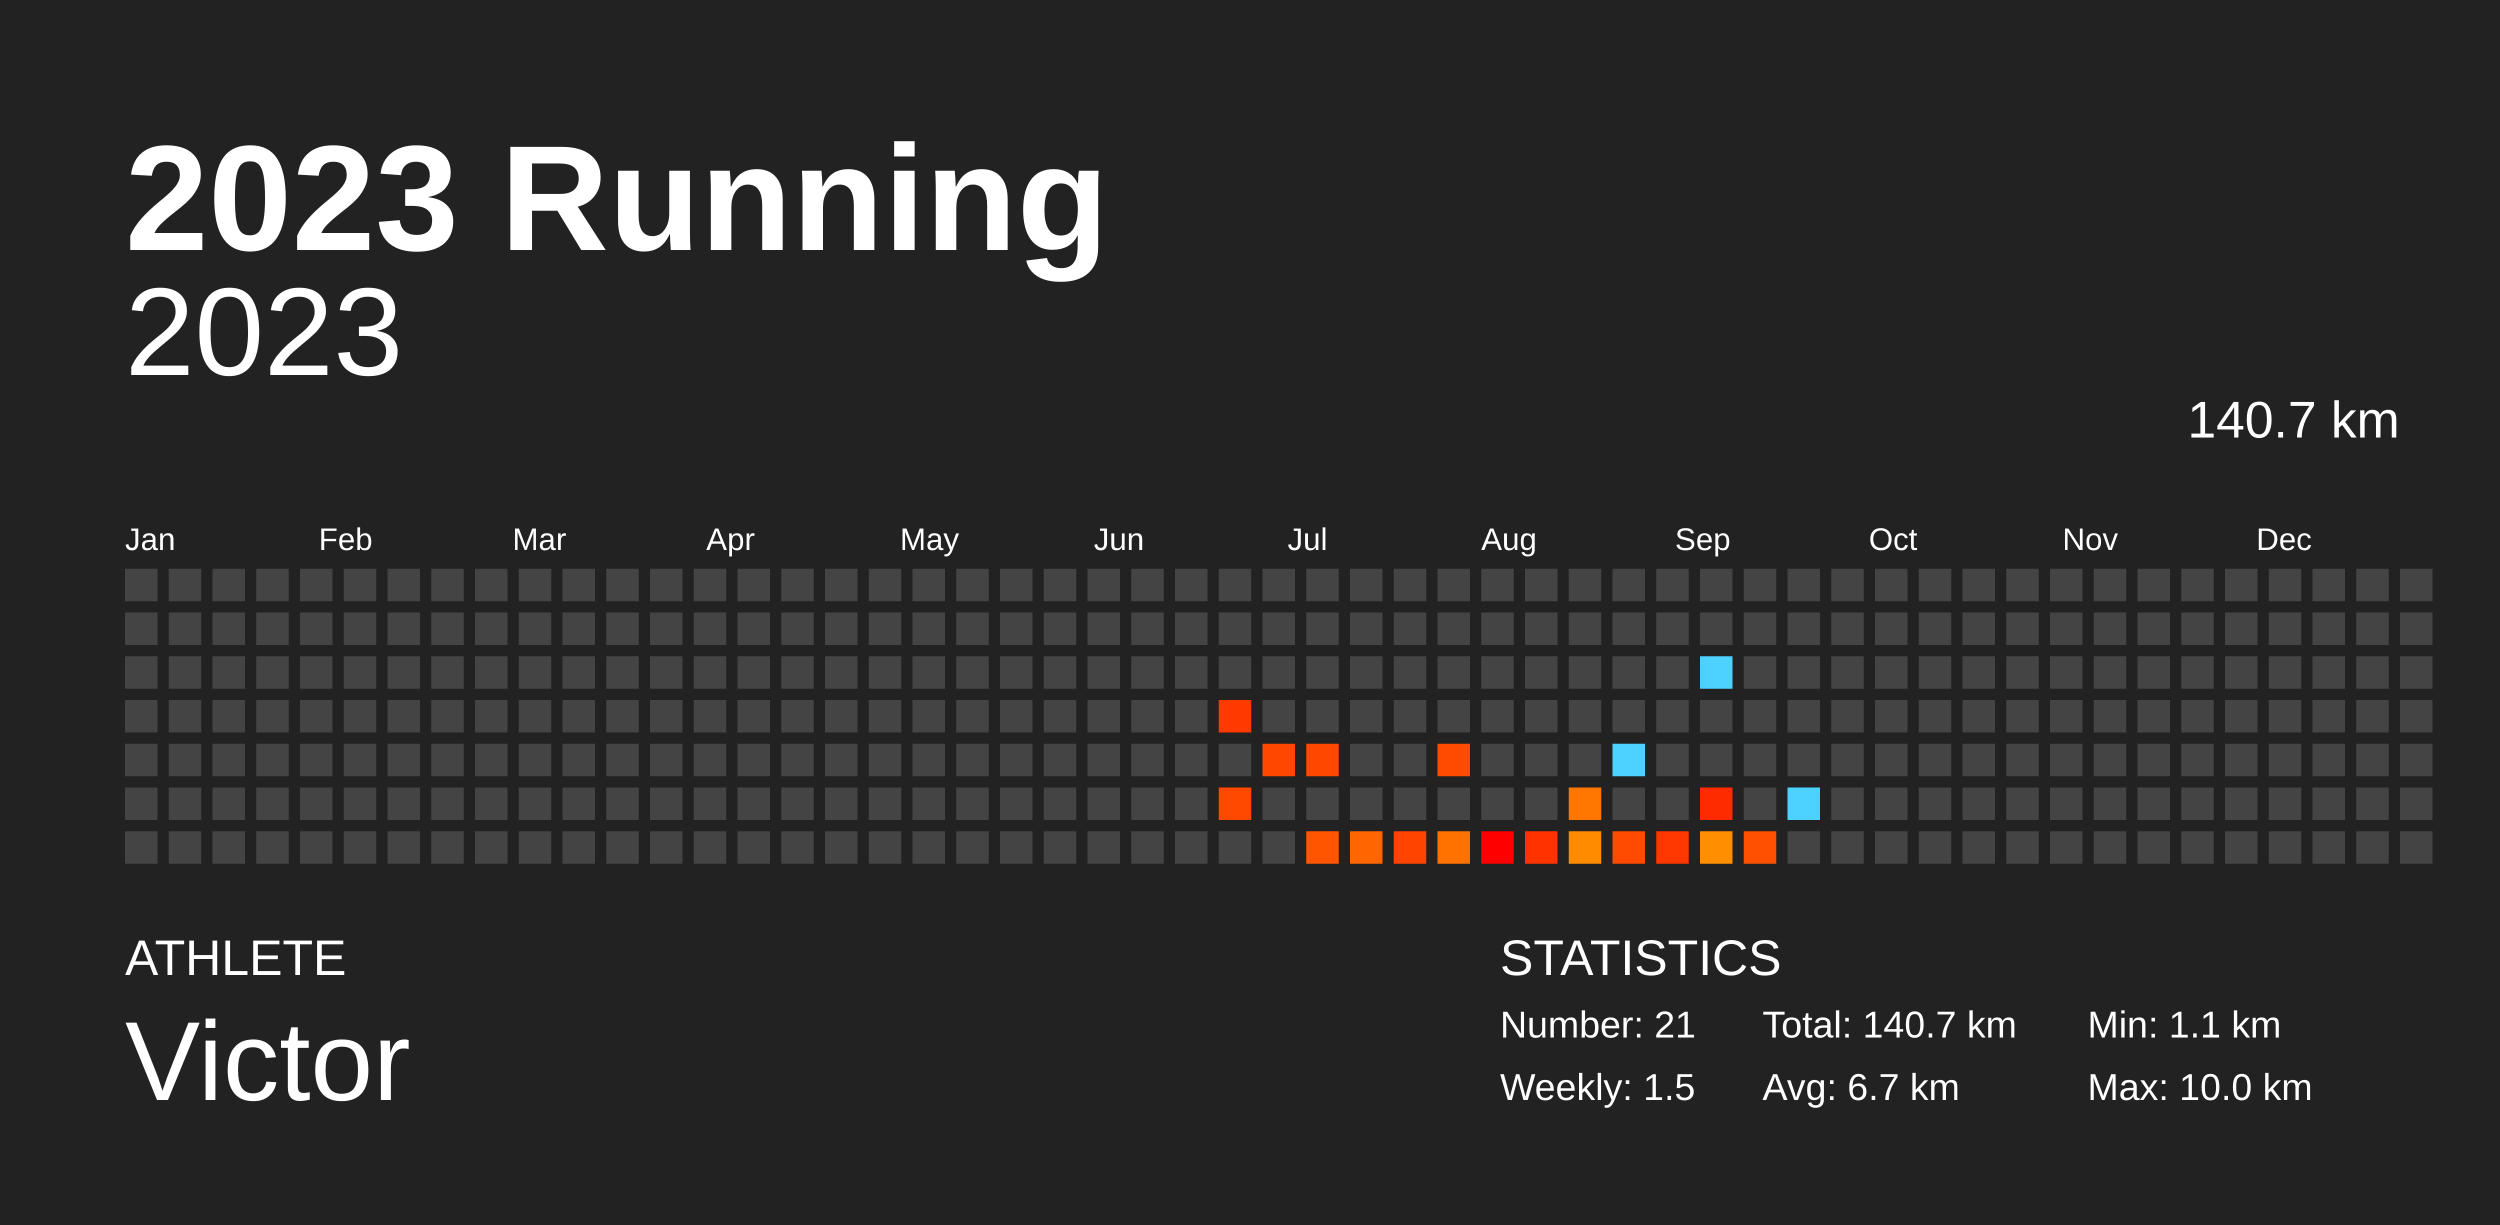
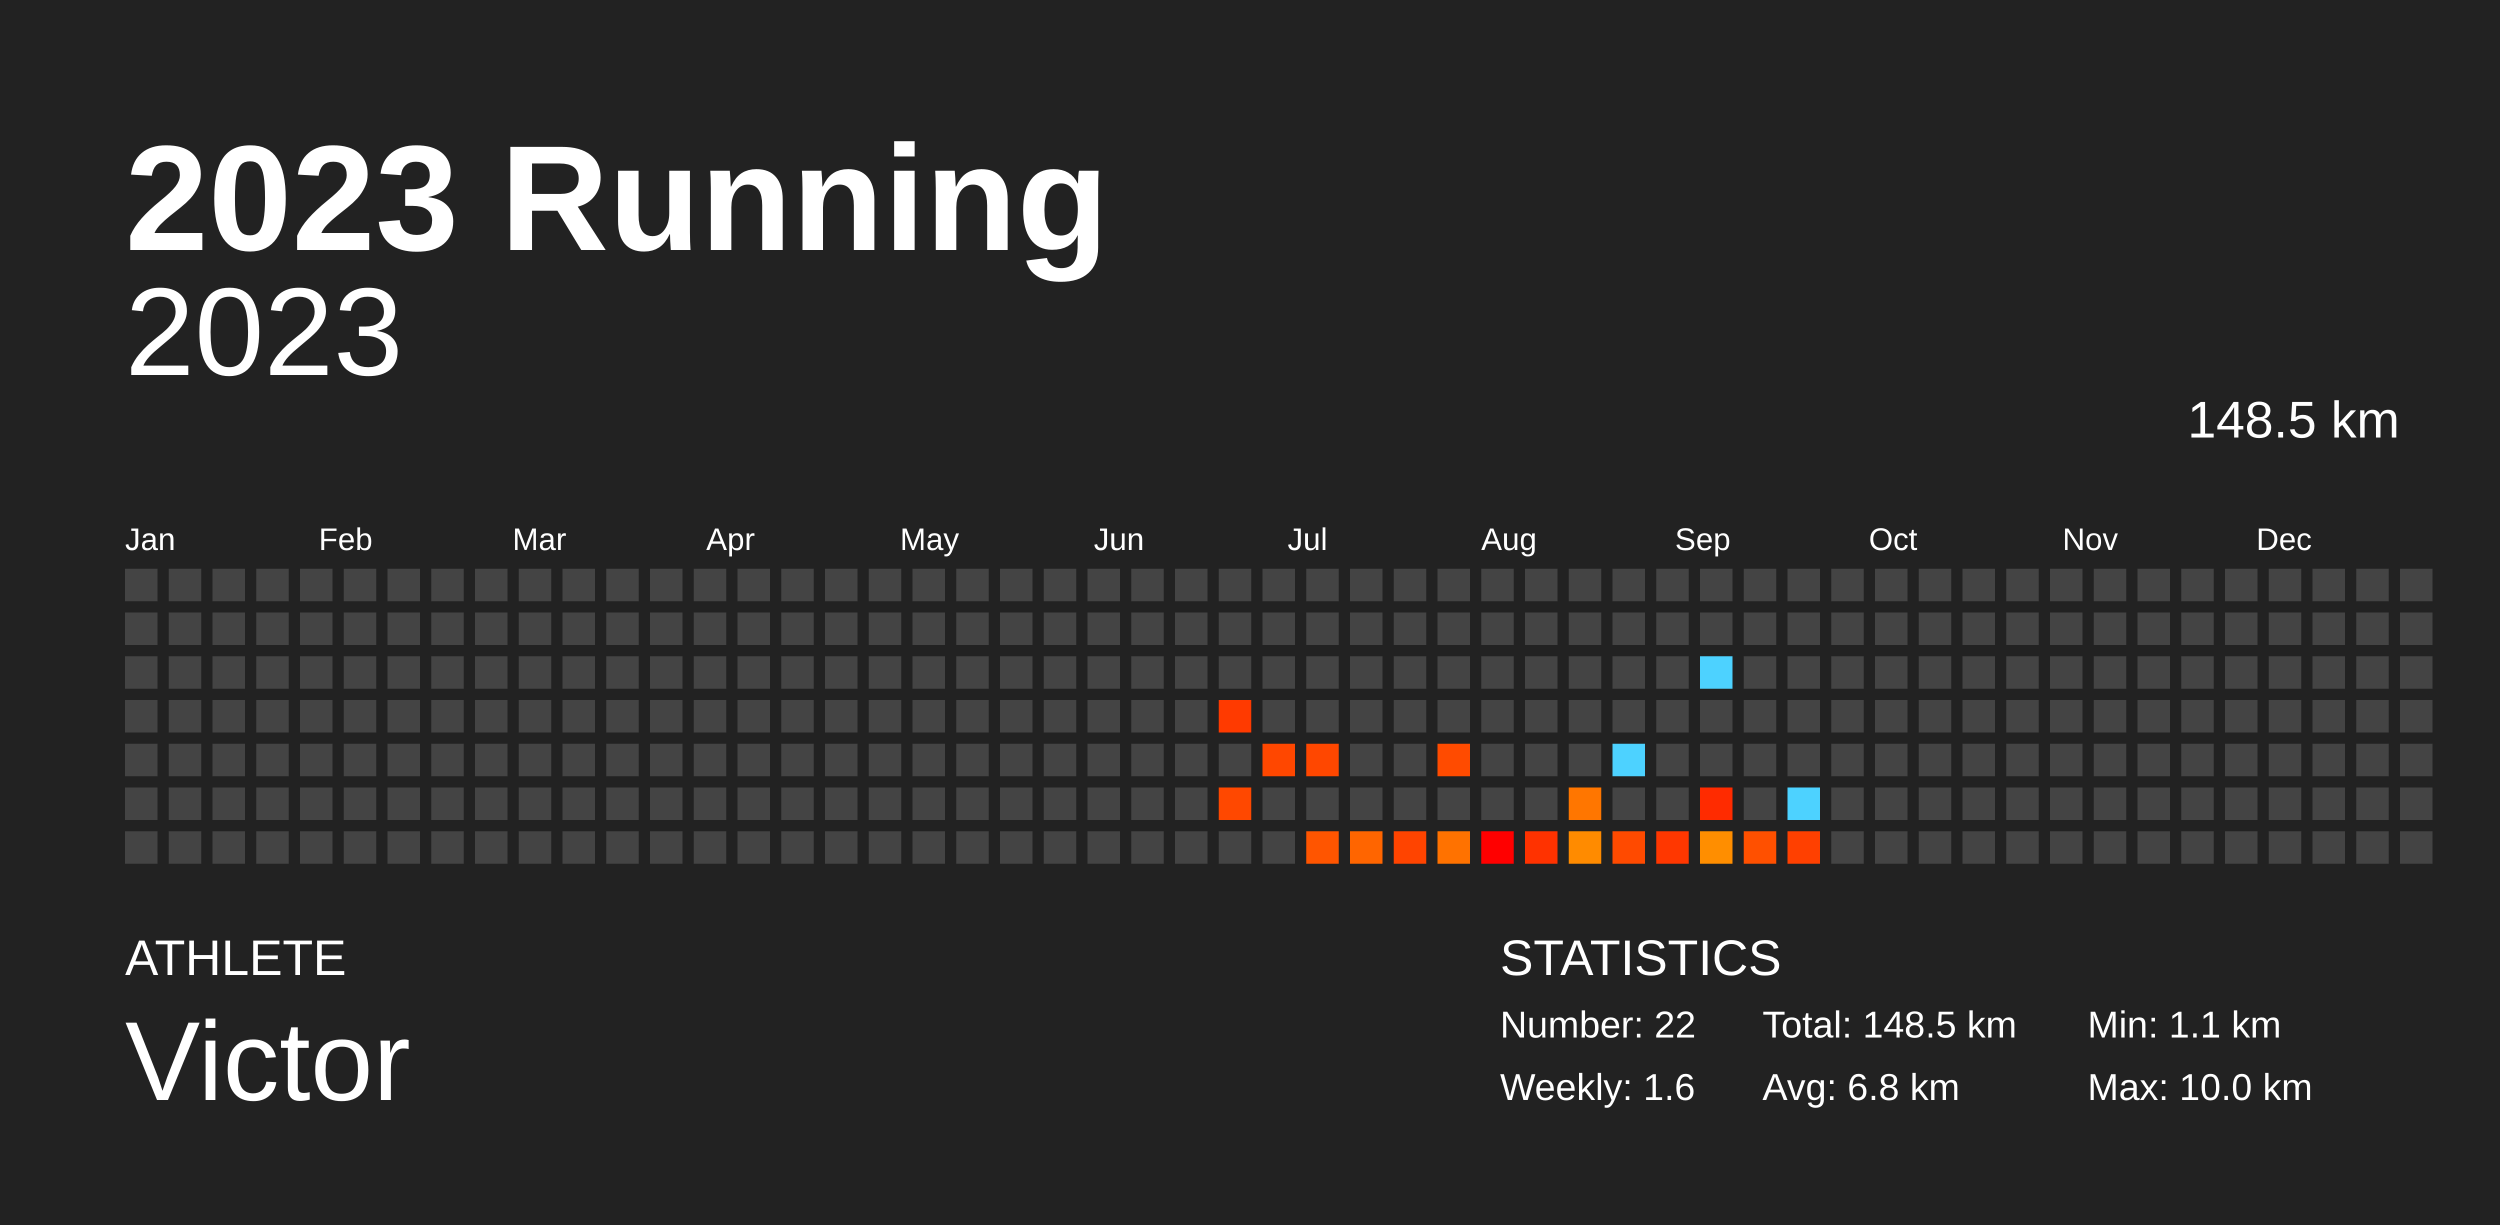
<svg xmlns="http://www.w3.org/2000/svg" baseProfile="full" height="98mm" version="1.1" viewBox="0,0,200,98" width="200mm">
  <defs />
  <rect fill="#222222" height="98" width="200" x="0" y="0" />
  <text fill="#FFFFFF" style="font-size:12px; font-family:Arial; font-weight:bold;" x="10" y="20">2023 Running</text>
  <text fill="#FFFFFF" style="font-size:4px; font-family:Arial" x="10" y="78">ATHLETE</text>
  <text fill="#FFFFFF" style="font-size:9px; font-family:Arial" x="10" y="88">Victor</text>
  <text fill="#FFFFFF" style="font-size:4px; font-family:Arial" x="120" y="78">STATISTICS</text>
-   <text fill="#FFFFFF" style="font-size:3px; font-family:Arial" x="120" y="83">Number: 21</text>
-   <text fill="#FFFFFF" style="font-size:3px; font-family:Arial" x="120" y="88">Weekly: 1.5</text>
-   <text fill="#FFFFFF" style="font-size:3px; font-family:Arial" x="141" y="83">Total: 140.7 km</text>
-   <text fill="#FFFFFF" style="font-size:3px; font-family:Arial" x="141" y="88">Avg: 6.7 km</text>
+   <text fill="#FFFFFF" style="font-size:3px; font-family:Arial" x="120" y="83">Number: 22</text>
+   <text fill="#FFFFFF" style="font-size:3px; font-family:Arial" x="120" y="88">Weekly: 1.6</text>
+   <text fill="#FFFFFF" style="font-size:3px; font-family:Arial" x="141" y="83">Total: 148.5 km</text>
+   <text fill="#FFFFFF" style="font-size:3px; font-family:Arial" x="141" y="88">Avg: 6.8 km</text>
  <text fill="#FFFFFF" style="font-size:3px; font-family:Arial" x="167" y="83">Min: 1.1 km</text>
  <text fill="#FFFFFF" style="font-size:3px; font-family:Arial" x="167" y="88">Max: 10.0 km</text>
  <text alignment-baseline="hanging" fill="#FFFFFF" style="font-size:10.0px; font-family:Arial;" x="10" y="30">2023</text>
-   <text alignment-baseline="hanging" fill="#FFFFFF" style="font-size:4.125px; font-family:Arial;" x="175" y="35">140.7 km</text>
+   <text alignment-baseline="hanging" fill="#FFFFFF" style="font-size:4.125px; font-family:Arial;" x="175" y="35">148.5 km</text>
  <text fill="#FFFFFF" style="font-size:2.5px; font-family:Arial" x="10.0" y="44">Jan</text>
  <text fill="#FFFFFF" style="font-size:2.5px; font-family:Arial" x="25.5" y="44">Feb</text>
  <text fill="#FFFFFF" style="font-size:2.5px; font-family:Arial" x="41.0" y="44">Mar</text>
  <text fill="#FFFFFF" style="font-size:2.5px; font-family:Arial" x="56.5" y="44">Apr</text>
  <text fill="#FFFFFF" style="font-size:2.5px; font-family:Arial" x="72.0" y="44">May</text>
  <text fill="#FFFFFF" style="font-size:2.5px; font-family:Arial" x="87.5" y="44">Jun</text>
  <text fill="#FFFFFF" style="font-size:2.5px; font-family:Arial" x="103.0" y="44">Jul</text>
  <text fill="#FFFFFF" style="font-size:2.5px; font-family:Arial" x="118.5" y="44">Aug</text>
  <text fill="#FFFFFF" style="font-size:2.5px; font-family:Arial" x="134.0" y="44">Sep</text>
  <text fill="#FFFFFF" style="font-size:2.5px; font-family:Arial" x="149.5" y="44">Oct</text>
  <text fill="#FFFFFF" style="font-size:2.5px; font-family:Arial" x="165.0" y="44">Nov</text>
  <text fill="#FFFFFF" style="font-size:2.5px; font-family:Arial" x="180.5" y="44">Dec</text>
  <rect fill="#444444" height="2.6" width="2.6" x="10.0" y="45.5" />
  <rect fill="#444444" height="2.6" width="2.6" x="10.0" y="49.0" />
  <rect fill="#444444" height="2.6" width="2.6" x="10.0" y="52.5" />
  <rect fill="#444444" height="2.6" width="2.6" x="10.0" y="56.0" />
  <rect fill="#444444" height="2.6" width="2.6" x="10.0" y="59.5" />
  <rect fill="#444444" height="2.6" width="2.6" x="10.0" y="63.0" />
  <rect fill="#444444" height="2.6" width="2.6" x="10.0" y="66.5" />
  <rect fill="#444444" height="2.6" width="2.6" x="13.5" y="45.5" />
  <rect fill="#444444" height="2.6" width="2.6" x="13.5" y="49.0" />
  <rect fill="#444444" height="2.6" width="2.6" x="13.5" y="52.5" />
  <rect fill="#444444" height="2.6" width="2.6" x="13.5" y="56.0" />
  <rect fill="#444444" height="2.6" width="2.6" x="13.5" y="59.5" />
  <rect fill="#444444" height="2.6" width="2.6" x="13.5" y="63.0" />
  <rect fill="#444444" height="2.6" width="2.6" x="13.5" y="66.5" />
  <rect fill="#444444" height="2.6" width="2.6" x="17.0" y="45.5" />
  <rect fill="#444444" height="2.6" width="2.6" x="17.0" y="49.0" />
  <rect fill="#444444" height="2.6" width="2.6" x="17.0" y="52.5" />
  <rect fill="#444444" height="2.6" width="2.6" x="17.0" y="56.0" />
  <rect fill="#444444" height="2.6" width="2.6" x="17.0" y="59.5" />
  <rect fill="#444444" height="2.6" width="2.6" x="17.0" y="63.0" />
  <rect fill="#444444" height="2.6" width="2.6" x="17.0" y="66.5" />
  <rect fill="#444444" height="2.6" width="2.6" x="20.5" y="45.5" />
  <rect fill="#444444" height="2.6" width="2.6" x="20.5" y="49.0" />
  <rect fill="#444444" height="2.6" width="2.6" x="20.5" y="52.5" />
  <rect fill="#444444" height="2.6" width="2.6" x="20.5" y="56.0" />
  <rect fill="#444444" height="2.6" width="2.6" x="20.5" y="59.5" />
  <rect fill="#444444" height="2.6" width="2.6" x="20.5" y="63.0" />
  <rect fill="#444444" height="2.6" width="2.6" x="20.5" y="66.5" />
  <rect fill="#444444" height="2.6" width="2.6" x="24.0" y="45.5" />
  <rect fill="#444444" height="2.6" width="2.6" x="24.0" y="49.0" />
  <rect fill="#444444" height="2.6" width="2.6" x="24.0" y="52.5" />
  <rect fill="#444444" height="2.6" width="2.6" x="24.0" y="56.0" />
  <rect fill="#444444" height="2.6" width="2.6" x="24.0" y="59.5" />
  <rect fill="#444444" height="2.6" width="2.6" x="24.0" y="63.0" />
  <rect fill="#444444" height="2.6" width="2.6" x="24.0" y="66.5" />
  <rect fill="#444444" height="2.6" width="2.6" x="27.5" y="45.5" />
  <rect fill="#444444" height="2.6" width="2.6" x="27.5" y="49.0" />
  <rect fill="#444444" height="2.6" width="2.6" x="27.5" y="52.5" />
  <rect fill="#444444" height="2.6" width="2.6" x="27.5" y="56.0" />
  <rect fill="#444444" height="2.6" width="2.6" x="27.5" y="59.5" />
  <rect fill="#444444" height="2.6" width="2.6" x="27.5" y="63.0" />
  <rect fill="#444444" height="2.6" width="2.6" x="27.5" y="66.5" />
  <rect fill="#444444" height="2.6" width="2.6" x="31.0" y="45.5" />
  <rect fill="#444444" height="2.6" width="2.6" x="31.0" y="49.0" />
  <rect fill="#444444" height="2.6" width="2.6" x="31.0" y="52.5" />
  <rect fill="#444444" height="2.6" width="2.6" x="31.0" y="56.0" />
  <rect fill="#444444" height="2.6" width="2.6" x="31.0" y="59.5" />
  <rect fill="#444444" height="2.6" width="2.6" x="31.0" y="63.0" />
  <rect fill="#444444" height="2.6" width="2.6" x="31.0" y="66.5" />
  <rect fill="#444444" height="2.6" width="2.6" x="34.5" y="45.5" />
  <rect fill="#444444" height="2.6" width="2.6" x="34.5" y="49.0" />
  <rect fill="#444444" height="2.6" width="2.6" x="34.5" y="52.5" />
  <rect fill="#444444" height="2.6" width="2.6" x="34.5" y="56.0" />
  <rect fill="#444444" height="2.6" width="2.6" x="34.5" y="59.5" />
  <rect fill="#444444" height="2.6" width="2.6" x="34.5" y="63.0" />
  <rect fill="#444444" height="2.6" width="2.6" x="34.5" y="66.5" />
  <rect fill="#444444" height="2.6" width="2.6" x="38.0" y="45.5" />
  <rect fill="#444444" height="2.6" width="2.6" x="38.0" y="49.0" />
  <rect fill="#444444" height="2.6" width="2.6" x="38.0" y="52.5" />
  <rect fill="#444444" height="2.6" width="2.6" x="38.0" y="56.0" />
  <rect fill="#444444" height="2.6" width="2.6" x="38.0" y="59.5" />
  <rect fill="#444444" height="2.6" width="2.6" x="38.0" y="63.0" />
  <rect fill="#444444" height="2.6" width="2.6" x="38.0" y="66.5" />
  <rect fill="#444444" height="2.6" width="2.6" x="41.5" y="45.5" />
  <rect fill="#444444" height="2.6" width="2.6" x="41.5" y="49.0" />
  <rect fill="#444444" height="2.6" width="2.6" x="41.5" y="52.5" />
  <rect fill="#444444" height="2.6" width="2.6" x="41.5" y="56.0" />
  <rect fill="#444444" height="2.6" width="2.6" x="41.5" y="59.5" />
  <rect fill="#444444" height="2.6" width="2.6" x="41.5" y="63.0" />
  <rect fill="#444444" height="2.6" width="2.6" x="41.5" y="66.5" />
  <rect fill="#444444" height="2.6" width="2.6" x="45.0" y="45.5" />
  <rect fill="#444444" height="2.6" width="2.6" x="45.0" y="49.0" />
  <rect fill="#444444" height="2.6" width="2.6" x="45.0" y="52.5" />
  <rect fill="#444444" height="2.6" width="2.6" x="45.0" y="56.0" />
  <rect fill="#444444" height="2.6" width="2.6" x="45.0" y="59.5" />
  <rect fill="#444444" height="2.6" width="2.6" x="45.0" y="63.0" />
  <rect fill="#444444" height="2.6" width="2.6" x="45.0" y="66.5" />
  <rect fill="#444444" height="2.6" width="2.6" x="48.5" y="45.5" />
  <rect fill="#444444" height="2.6" width="2.6" x="48.5" y="49.0" />
  <rect fill="#444444" height="2.6" width="2.6" x="48.5" y="52.5" />
  <rect fill="#444444" height="2.6" width="2.6" x="48.5" y="56.0" />
  <rect fill="#444444" height="2.6" width="2.6" x="48.5" y="59.5" />
  <rect fill="#444444" height="2.6" width="2.6" x="48.5" y="63.0" />
  <rect fill="#444444" height="2.6" width="2.6" x="48.5" y="66.5" />
  <rect fill="#444444" height="2.6" width="2.6" x="52.0" y="45.5" />
  <rect fill="#444444" height="2.6" width="2.6" x="52.0" y="49.0" />
  <rect fill="#444444" height="2.6" width="2.6" x="52.0" y="52.5" />
  <rect fill="#444444" height="2.6" width="2.6" x="52.0" y="56.0" />
  <rect fill="#444444" height="2.6" width="2.6" x="52.0" y="59.5" />
  <rect fill="#444444" height="2.6" width="2.6" x="52.0" y="63.0" />
  <rect fill="#444444" height="2.6" width="2.6" x="52.0" y="66.5" />
  <rect fill="#444444" height="2.6" width="2.6" x="55.5" y="45.5" />
  <rect fill="#444444" height="2.6" width="2.6" x="55.5" y="49.0" />
  <rect fill="#444444" height="2.6" width="2.6" x="55.5" y="52.5" />
  <rect fill="#444444" height="2.6" width="2.6" x="55.5" y="56.0" />
  <rect fill="#444444" height="2.6" width="2.6" x="55.5" y="59.5" />
  <rect fill="#444444" height="2.6" width="2.6" x="55.5" y="63.0" />
  <rect fill="#444444" height="2.6" width="2.6" x="55.5" y="66.5" />
  <rect fill="#444444" height="2.6" width="2.6" x="59.0" y="45.5" />
  <rect fill="#444444" height="2.6" width="2.6" x="59.0" y="49.0" />
  <rect fill="#444444" height="2.6" width="2.6" x="59.0" y="52.5" />
  <rect fill="#444444" height="2.6" width="2.6" x="59.0" y="56.0" />
  <rect fill="#444444" height="2.6" width="2.6" x="59.0" y="59.5" />
  <rect fill="#444444" height="2.6" width="2.6" x="59.0" y="63.0" />
  <rect fill="#444444" height="2.6" width="2.6" x="59.0" y="66.5" />
  <rect fill="#444444" height="2.6" width="2.6" x="62.5" y="45.5" />
  <rect fill="#444444" height="2.6" width="2.6" x="62.5" y="49.0" />
  <rect fill="#444444" height="2.6" width="2.6" x="62.5" y="52.5" />
  <rect fill="#444444" height="2.6" width="2.6" x="62.5" y="56.0" />
  <rect fill="#444444" height="2.6" width="2.6" x="62.5" y="59.5" />
  <rect fill="#444444" height="2.6" width="2.6" x="62.5" y="63.0" />
  <rect fill="#444444" height="2.6" width="2.6" x="62.5" y="66.5" />
  <rect fill="#444444" height="2.6" width="2.6" x="66.0" y="45.5" />
  <rect fill="#444444" height="2.6" width="2.6" x="66.0" y="49.0" />
  <rect fill="#444444" height="2.6" width="2.6" x="66.0" y="52.5" />
  <rect fill="#444444" height="2.6" width="2.6" x="66.0" y="56.0" />
  <rect fill="#444444" height="2.6" width="2.6" x="66.0" y="59.5" />
  <rect fill="#444444" height="2.6" width="2.6" x="66.0" y="63.0" />
  <rect fill="#444444" height="2.6" width="2.6" x="66.0" y="66.5" />
  <rect fill="#444444" height="2.6" width="2.6" x="69.5" y="45.5" />
  <rect fill="#444444" height="2.6" width="2.6" x="69.5" y="49.0" />
  <rect fill="#444444" height="2.6" width="2.6" x="69.5" y="52.5" />
  <rect fill="#444444" height="2.6" width="2.6" x="69.5" y="56.0" />
  <rect fill="#444444" height="2.6" width="2.6" x="69.5" y="59.5" />
  <rect fill="#444444" height="2.6" width="2.6" x="69.5" y="63.0" />
  <rect fill="#444444" height="2.6" width="2.6" x="69.5" y="66.5" />
  <rect fill="#444444" height="2.6" width="2.6" x="73.0" y="45.5" />
  <rect fill="#444444" height="2.6" width="2.6" x="73.0" y="49.0" />
  <rect fill="#444444" height="2.6" width="2.6" x="73.0" y="52.5" />
  <rect fill="#444444" height="2.6" width="2.6" x="73.0" y="56.0" />
  <rect fill="#444444" height="2.6" width="2.6" x="73.0" y="59.5" />
  <rect fill="#444444" height="2.6" width="2.6" x="73.0" y="63.0" />
  <rect fill="#444444" height="2.6" width="2.6" x="73.0" y="66.5" />
  <rect fill="#444444" height="2.6" width="2.6" x="76.5" y="45.5" />
  <rect fill="#444444" height="2.6" width="2.6" x="76.5" y="49.0" />
  <rect fill="#444444" height="2.6" width="2.6" x="76.5" y="52.5" />
  <rect fill="#444444" height="2.6" width="2.6" x="76.5" y="56.0" />
  <rect fill="#444444" height="2.6" width="2.6" x="76.5" y="59.5" />
  <rect fill="#444444" height="2.6" width="2.6" x="76.5" y="63.0" />
  <rect fill="#444444" height="2.6" width="2.6" x="76.5" y="66.5" />
  <rect fill="#444444" height="2.6" width="2.6" x="80.0" y="45.5" />
  <rect fill="#444444" height="2.6" width="2.6" x="80.0" y="49.0" />
  <rect fill="#444444" height="2.6" width="2.6" x="80.0" y="52.5" />
  <rect fill="#444444" height="2.6" width="2.6" x="80.0" y="56.0" />
  <rect fill="#444444" height="2.6" width="2.6" x="80.0" y="59.5" />
  <rect fill="#444444" height="2.6" width="2.6" x="80.0" y="63.0" />
  <rect fill="#444444" height="2.6" width="2.6" x="80.0" y="66.5" />
  <rect fill="#444444" height="2.6" width="2.6" x="83.5" y="45.5" />
  <rect fill="#444444" height="2.6" width="2.6" x="83.5" y="49.0" />
  <rect fill="#444444" height="2.6" width="2.6" x="83.5" y="52.5" />
  <rect fill="#444444" height="2.6" width="2.6" x="83.5" y="56.0" />
  <rect fill="#444444" height="2.6" width="2.6" x="83.5" y="59.5" />
  <rect fill="#444444" height="2.6" width="2.6" x="83.5" y="63.0" />
  <rect fill="#444444" height="2.6" width="2.6" x="83.5" y="66.5" />
  <rect fill="#444444" height="2.6" width="2.6" x="87.0" y="45.5" />
  <rect fill="#444444" height="2.6" width="2.6" x="87.0" y="49.0" />
  <rect fill="#444444" height="2.6" width="2.6" x="87.0" y="52.5" />
  <rect fill="#444444" height="2.6" width="2.6" x="87.0" y="56.0" />
  <rect fill="#444444" height="2.6" width="2.6" x="87.0" y="59.5" />
  <rect fill="#444444" height="2.6" width="2.6" x="87.0" y="63.0" />
  <rect fill="#444444" height="2.6" width="2.6" x="87.0" y="66.5" />
  <rect fill="#444444" height="2.6" width="2.6" x="90.5" y="45.5" />
  <rect fill="#444444" height="2.6" width="2.6" x="90.5" y="49.0" />
  <rect fill="#444444" height="2.6" width="2.6" x="90.5" y="52.5" />
  <rect fill="#444444" height="2.6" width="2.6" x="90.5" y="56.0" />
  <rect fill="#444444" height="2.6" width="2.6" x="90.5" y="59.5" />
  <rect fill="#444444" height="2.6" width="2.6" x="90.5" y="63.0" />
  <rect fill="#444444" height="2.6" width="2.6" x="90.5" y="66.5" />
  <rect fill="#444444" height="2.6" width="2.6" x="94.0" y="45.5" />
  <rect fill="#444444" height="2.6" width="2.6" x="94.0" y="49.0" />
  <rect fill="#444444" height="2.6" width="2.6" x="94.0" y="52.5" />
  <rect fill="#444444" height="2.6" width="2.6" x="94.0" y="56.0" />
  <rect fill="#444444" height="2.6" width="2.6" x="94.0" y="59.5" />
  <rect fill="#444444" height="2.6" width="2.6" x="94.0" y="63.0" />
  <rect fill="#444444" height="2.6" width="2.6" x="94.0" y="66.5" />
  <rect fill="#444444" height="2.6" width="2.6" x="97.5" y="45.5" />
  <rect fill="#444444" height="2.6" width="2.6" x="97.5" y="49.0" />
  <rect fill="#444444" height="2.6" width="2.6" x="97.5" y="52.5" />
  <rect fill="#ff3a00" height="2.6" width="2.6" x="97.5" y="56.0" />
  <rect fill="#444444" height="2.6" width="2.6" x="97.5" y="59.5" />
  <rect fill="#ff4800" height="2.6" width="2.6" x="97.5" y="63.0" />
  <rect fill="#444444" height="2.6" width="2.6" x="97.5" y="66.5" />
  <rect fill="#444444" height="2.6" width="2.6" x="101.0" y="45.5" />
  <rect fill="#444444" height="2.6" width="2.6" x="101.0" y="49.0" />
  <rect fill="#444444" height="2.6" width="2.6" x="101.0" y="52.5" />
  <rect fill="#444444" height="2.6" width="2.6" x="101.0" y="56.0" />
  <rect fill="#ff4700" height="2.6" width="2.6" x="101.0" y="59.5" />
  <rect fill="#444444" height="2.6" width="2.6" x="101.0" y="63.0" />
  <rect fill="#444444" height="2.6" width="2.6" x="101.0" y="66.5" />
  <rect fill="#444444" height="2.6" width="2.6" x="104.5" y="45.5" />
  <rect fill="#444444" height="2.6" width="2.6" x="104.5" y="49.0" />
  <rect fill="#444444" height="2.6" width="2.6" x="104.5" y="52.5" />
  <rect fill="#444444" height="2.6" width="2.6" x="104.5" y="56.0" />
  <rect fill="#ff4700" height="2.6" width="2.6" x="104.5" y="59.5" />
  <rect fill="#444444" height="2.6" width="2.6" x="104.5" y="63.0" />
  <rect fill="#ff5500" height="2.6" width="2.6" x="104.5" y="66.5" />
  <rect fill="#444444" height="2.6" width="2.6" x="108.0" y="45.5" />
  <rect fill="#444444" height="2.6" width="2.6" x="108.0" y="49.0" />
  <rect fill="#444444" height="2.6" width="2.6" x="108.0" y="52.5" />
  <rect fill="#444444" height="2.6" width="2.6" x="108.0" y="56.0" />
  <rect fill="#444444" height="2.6" width="2.6" x="108.0" y="59.5" />
  <rect fill="#444444" height="2.6" width="2.6" x="108.0" y="63.0" />
  <rect fill="#ff6500" height="2.6" width="2.6" x="108.0" y="66.5" />
  <rect fill="#444444" height="2.6" width="2.6" x="111.5" y="45.5" />
  <rect fill="#444444" height="2.6" width="2.6" x="111.5" y="49.0" />
  <rect fill="#444444" height="2.6" width="2.6" x="111.5" y="52.5" />
  <rect fill="#444444" height="2.6" width="2.6" x="111.5" y="56.0" />
  <rect fill="#444444" height="2.6" width="2.6" x="111.5" y="59.5" />
  <rect fill="#444444" height="2.6" width="2.6" x="111.5" y="63.0" />
  <rect fill="#ff4400" height="2.6" width="2.6" x="111.5" y="66.5" />
  <rect fill="#444444" height="2.6" width="2.6" x="115.0" y="45.5" />
  <rect fill="#444444" height="2.6" width="2.6" x="115.0" y="49.0" />
  <rect fill="#444444" height="2.6" width="2.6" x="115.0" y="52.5" />
  <rect fill="#444444" height="2.6" width="2.6" x="115.0" y="56.0" />
  <rect fill="#ff4b00" height="2.6" width="2.6" x="115.0" y="59.5" />
  <rect fill="#444444" height="2.6" width="2.6" x="115.0" y="63.0" />
  <rect fill="#ff7200" height="2.6" width="2.6" x="115.0" y="66.5" />
  <rect fill="#444444" height="2.6" width="2.6" x="118.5" y="45.5" />
  <rect fill="#444444" height="2.6" width="2.6" x="118.5" y="49.0" />
  <rect fill="#444444" height="2.6" width="2.6" x="118.5" y="52.5" />
  <rect fill="#444444" height="2.6" width="2.6" x="118.5" y="56.0" />
  <rect fill="#444444" height="2.6" width="2.6" x="118.5" y="59.5" />
  <rect fill="#444444" height="2.6" width="2.6" x="118.5" y="63.0" />
  <rect fill="red" height="2.6" width="2.6" x="118.5" y="66.5" />
  <rect fill="#444444" height="2.6" width="2.6" x="122.0" y="45.5" />
  <rect fill="#444444" height="2.6" width="2.6" x="122.0" y="49.0" />
  <rect fill="#444444" height="2.6" width="2.6" x="122.0" y="52.5" />
  <rect fill="#444444" height="2.6" width="2.6" x="122.0" y="56.0" />
  <rect fill="#444444" height="2.6" width="2.6" x="122.0" y="59.5" />
  <rect fill="#444444" height="2.6" width="2.6" x="122.0" y="63.0" />
  <rect fill="#ff3200" height="2.6" width="2.6" x="122.0" y="66.5" />
  <rect fill="#444444" height="2.6" width="2.6" x="125.5" y="45.5" />
  <rect fill="#444444" height="2.6" width="2.6" x="125.5" y="49.0" />
  <rect fill="#444444" height="2.6" width="2.6" x="125.5" y="52.5" />
  <rect fill="#444444" height="2.6" width="2.6" x="125.5" y="56.0" />
  <rect fill="#444444" height="2.6" width="2.6" x="125.5" y="59.5" />
  <rect fill="#ff7600" height="2.6" width="2.6" x="125.5" y="63.0" />
  <rect fill="#ff8b00" height="2.6" width="2.6" x="125.5" y="66.5" />
  <rect fill="#444444" height="2.6" width="2.6" x="129.0" y="45.5" />
  <rect fill="#444444" height="2.6" width="2.6" x="129.0" y="49.0" />
  <rect fill="#444444" height="2.6" width="2.6" x="129.0" y="52.5" />
  <rect fill="#444444" height="2.6" width="2.6" x="129.0" y="56.0" />
  <rect fill="#4dd2ff" height="2.6" width="2.6" x="129.0" y="59.5" />
  <rect fill="#444444" height="2.6" width="2.6" x="129.0" y="63.0" />
  <rect fill="#ff4a00" height="2.6" width="2.6" x="129.0" y="66.5" />
  <rect fill="#444444" height="2.6" width="2.6" x="132.5" y="45.5" />
  <rect fill="#444444" height="2.6" width="2.6" x="132.5" y="49.0" />
  <rect fill="#444444" height="2.6" width="2.6" x="132.5" y="52.5" />
  <rect fill="#444444" height="2.6" width="2.6" x="132.5" y="56.0" />
  <rect fill="#444444" height="2.6" width="2.6" x="132.5" y="59.5" />
  <rect fill="#444444" height="2.6" width="2.6" x="132.5" y="63.0" />
  <rect fill="#ff3700" height="2.6" width="2.6" x="132.5" y="66.5" />
  <rect fill="#444444" height="2.6" width="2.6" x="136.0" y="45.5" />
  <rect fill="#444444" height="2.6" width="2.6" x="136.0" y="49.0" />
  <rect fill="#4dd2ff" height="2.6" width="2.6" x="136.0" y="52.5" />
  <rect fill="#444444" height="2.6" width="2.6" x="136.0" y="56.0" />
  <rect fill="#444444" height="2.6" width="2.6" x="136.0" y="59.5" />
  <rect fill="#ff2b00" height="2.6" width="2.6" x="136.0" y="63.0" />
  <rect fill="#ff8e00" height="2.6" width="2.6" x="136.0" y="66.5" />
  <rect fill="#444444" height="2.6" width="2.6" x="139.5" y="45.5" />
  <rect fill="#444444" height="2.6" width="2.6" x="139.5" y="49.0" />
  <rect fill="#444444" height="2.6" width="2.6" x="139.5" y="52.5" />
  <rect fill="#444444" height="2.6" width="2.6" x="139.5" y="56.0" />
  <rect fill="#444444" height="2.6" width="2.6" x="139.5" y="59.5" />
  <rect fill="#444444" height="2.6" width="2.6" x="139.5" y="63.0" />
  <rect fill="#ff5000" height="2.6" width="2.6" x="139.5" y="66.5" />
  <rect fill="#444444" height="2.6" width="2.6" x="143.0" y="45.5" />
  <rect fill="#444444" height="2.6" width="2.6" x="143.0" y="49.0" />
  <rect fill="#444444" height="2.6" width="2.6" x="143.0" y="52.5" />
  <rect fill="#444444" height="2.6" width="2.6" x="143.0" y="56.0" />
  <rect fill="#444444" height="2.6" width="2.6" x="143.0" y="59.5" />
  <rect fill="#4dd2ff" height="2.6" width="2.6" x="143.0" y="63.0" />
-   <rect fill="#444444" height="2.6" width="2.6" x="143.0" y="66.5" />
+   <rect fill="#ff4000" height="2.6" width="2.6" x="143.0" y="66.5" />
  <rect fill="#444444" height="2.6" width="2.6" x="146.5" y="45.5" />
  <rect fill="#444444" height="2.6" width="2.6" x="146.5" y="49.0" />
  <rect fill="#444444" height="2.6" width="2.6" x="146.5" y="52.5" />
  <rect fill="#444444" height="2.6" width="2.6" x="146.5" y="56.0" />
  <rect fill="#444444" height="2.6" width="2.6" x="146.5" y="59.5" />
  <rect fill="#444444" height="2.6" width="2.6" x="146.5" y="63.0" />
  <rect fill="#444444" height="2.6" width="2.6" x="146.5" y="66.5" />
  <rect fill="#444444" height="2.6" width="2.6" x="150.0" y="45.5" />
  <rect fill="#444444" height="2.6" width="2.6" x="150.0" y="49.0" />
  <rect fill="#444444" height="2.6" width="2.6" x="150.0" y="52.5" />
  <rect fill="#444444" height="2.6" width="2.6" x="150.0" y="56.0" />
  <rect fill="#444444" height="2.6" width="2.6" x="150.0" y="59.5" />
  <rect fill="#444444" height="2.6" width="2.6" x="150.0" y="63.0" />
  <rect fill="#444444" height="2.6" width="2.6" x="150.0" y="66.5" />
  <rect fill="#444444" height="2.6" width="2.6" x="153.5" y="45.5" />
  <rect fill="#444444" height="2.6" width="2.6" x="153.5" y="49.0" />
  <rect fill="#444444" height="2.6" width="2.6" x="153.5" y="52.5" />
  <rect fill="#444444" height="2.6" width="2.6" x="153.5" y="56.0" />
  <rect fill="#444444" height="2.6" width="2.6" x="153.5" y="59.5" />
  <rect fill="#444444" height="2.6" width="2.6" x="153.5" y="63.0" />
  <rect fill="#444444" height="2.6" width="2.6" x="153.5" y="66.5" />
  <rect fill="#444444" height="2.6" width="2.6" x="157.0" y="45.5" />
  <rect fill="#444444" height="2.6" width="2.6" x="157.0" y="49.0" />
  <rect fill="#444444" height="2.6" width="2.6" x="157.0" y="52.5" />
  <rect fill="#444444" height="2.6" width="2.6" x="157.0" y="56.0" />
  <rect fill="#444444" height="2.6" width="2.6" x="157.0" y="59.5" />
  <rect fill="#444444" height="2.6" width="2.6" x="157.0" y="63.0" />
  <rect fill="#444444" height="2.6" width="2.6" x="157.0" y="66.5" />
  <rect fill="#444444" height="2.6" width="2.6" x="160.5" y="45.5" />
  <rect fill="#444444" height="2.6" width="2.6" x="160.5" y="49.0" />
  <rect fill="#444444" height="2.6" width="2.6" x="160.5" y="52.5" />
  <rect fill="#444444" height="2.6" width="2.6" x="160.5" y="56.0" />
  <rect fill="#444444" height="2.6" width="2.6" x="160.5" y="59.5" />
  <rect fill="#444444" height="2.6" width="2.6" x="160.5" y="63.0" />
  <rect fill="#444444" height="2.6" width="2.6" x="160.5" y="66.5" />
  <rect fill="#444444" height="2.6" width="2.6" x="164.0" y="45.5" />
  <rect fill="#444444" height="2.6" width="2.6" x="164.0" y="49.0" />
  <rect fill="#444444" height="2.6" width="2.6" x="164.0" y="52.5" />
  <rect fill="#444444" height="2.6" width="2.6" x="164.0" y="56.0" />
  <rect fill="#444444" height="2.6" width="2.6" x="164.0" y="59.5" />
  <rect fill="#444444" height="2.6" width="2.6" x="164.0" y="63.0" />
  <rect fill="#444444" height="2.6" width="2.6" x="164.0" y="66.5" />
  <rect fill="#444444" height="2.6" width="2.6" x="167.5" y="45.5" />
  <rect fill="#444444" height="2.6" width="2.6" x="167.5" y="49.0" />
  <rect fill="#444444" height="2.6" width="2.6" x="167.5" y="52.5" />
  <rect fill="#444444" height="2.6" width="2.6" x="167.5" y="56.0" />
  <rect fill="#444444" height="2.6" width="2.6" x="167.5" y="59.5" />
  <rect fill="#444444" height="2.6" width="2.6" x="167.5" y="63.0" />
  <rect fill="#444444" height="2.6" width="2.6" x="167.5" y="66.5" />
  <rect fill="#444444" height="2.6" width="2.6" x="171.0" y="45.5" />
  <rect fill="#444444" height="2.6" width="2.6" x="171.0" y="49.0" />
  <rect fill="#444444" height="2.6" width="2.6" x="171.0" y="52.5" />
  <rect fill="#444444" height="2.6" width="2.6" x="171.0" y="56.0" />
  <rect fill="#444444" height="2.6" width="2.6" x="171.0" y="59.5" />
  <rect fill="#444444" height="2.6" width="2.6" x="171.0" y="63.0" />
  <rect fill="#444444" height="2.6" width="2.6" x="171.0" y="66.5" />
  <rect fill="#444444" height="2.6" width="2.6" x="174.5" y="45.5" />
  <rect fill="#444444" height="2.6" width="2.6" x="174.5" y="49.0" />
  <rect fill="#444444" height="2.6" width="2.6" x="174.5" y="52.5" />
  <rect fill="#444444" height="2.6" width="2.6" x="174.5" y="56.0" />
  <rect fill="#444444" height="2.6" width="2.6" x="174.5" y="59.5" />
  <rect fill="#444444" height="2.6" width="2.6" x="174.5" y="63.0" />
  <rect fill="#444444" height="2.6" width="2.6" x="174.5" y="66.5" />
  <rect fill="#444444" height="2.6" width="2.6" x="178.0" y="45.5" />
  <rect fill="#444444" height="2.6" width="2.6" x="178.0" y="49.0" />
  <rect fill="#444444" height="2.6" width="2.6" x="178.0" y="52.5" />
  <rect fill="#444444" height="2.6" width="2.6" x="178.0" y="56.0" />
  <rect fill="#444444" height="2.6" width="2.6" x="178.0" y="59.5" />
  <rect fill="#444444" height="2.6" width="2.6" x="178.0" y="63.0" />
  <rect fill="#444444" height="2.6" width="2.6" x="178.0" y="66.5" />
  <rect fill="#444444" height="2.6" width="2.6" x="181.5" y="45.5" />
  <rect fill="#444444" height="2.6" width="2.6" x="181.5" y="49.0" />
  <rect fill="#444444" height="2.6" width="2.6" x="181.5" y="52.5" />
  <rect fill="#444444" height="2.6" width="2.6" x="181.5" y="56.0" />
  <rect fill="#444444" height="2.6" width="2.6" x="181.5" y="59.5" />
  <rect fill="#444444" height="2.6" width="2.6" x="181.5" y="63.0" />
  <rect fill="#444444" height="2.6" width="2.6" x="181.5" y="66.5" />
  <rect fill="#444444" height="2.6" width="2.6" x="185.0" y="45.5" />
  <rect fill="#444444" height="2.6" width="2.6" x="185.0" y="49.0" />
  <rect fill="#444444" height="2.6" width="2.6" x="185.0" y="52.5" />
  <rect fill="#444444" height="2.6" width="2.6" x="185.0" y="56.0" />
  <rect fill="#444444" height="2.6" width="2.6" x="185.0" y="59.5" />
  <rect fill="#444444" height="2.6" width="2.6" x="185.0" y="63.0" />
  <rect fill="#444444" height="2.6" width="2.6" x="185.0" y="66.5" />
  <rect fill="#444444" height="2.6" width="2.6" x="188.5" y="45.5" />
  <rect fill="#444444" height="2.6" width="2.6" x="188.5" y="49.0" />
  <rect fill="#444444" height="2.6" width="2.6" x="188.5" y="52.5" />
  <rect fill="#444444" height="2.6" width="2.6" x="188.5" y="56.0" />
  <rect fill="#444444" height="2.6" width="2.6" x="188.5" y="59.5" />
  <rect fill="#444444" height="2.6" width="2.6" x="188.5" y="63.0" />
  <rect fill="#444444" height="2.6" width="2.6" x="188.5" y="66.5" />
  <rect fill="#444444" height="2.6" width="2.6" x="192.0" y="45.5" />
  <rect fill="#444444" height="2.6" width="2.6" x="192.0" y="49.0" />
  <rect fill="#444444" height="2.6" width="2.6" x="192.0" y="52.5" />
  <rect fill="#444444" height="2.6" width="2.6" x="192.0" y="56.0" />
  <rect fill="#444444" height="2.6" width="2.6" x="192.0" y="59.5" />
  <rect fill="#444444" height="2.6" width="2.6" x="192.0" y="63.0" />
  <rect fill="#444444" height="2.6" width="2.6" x="192.0" y="66.5" />
</svg>
